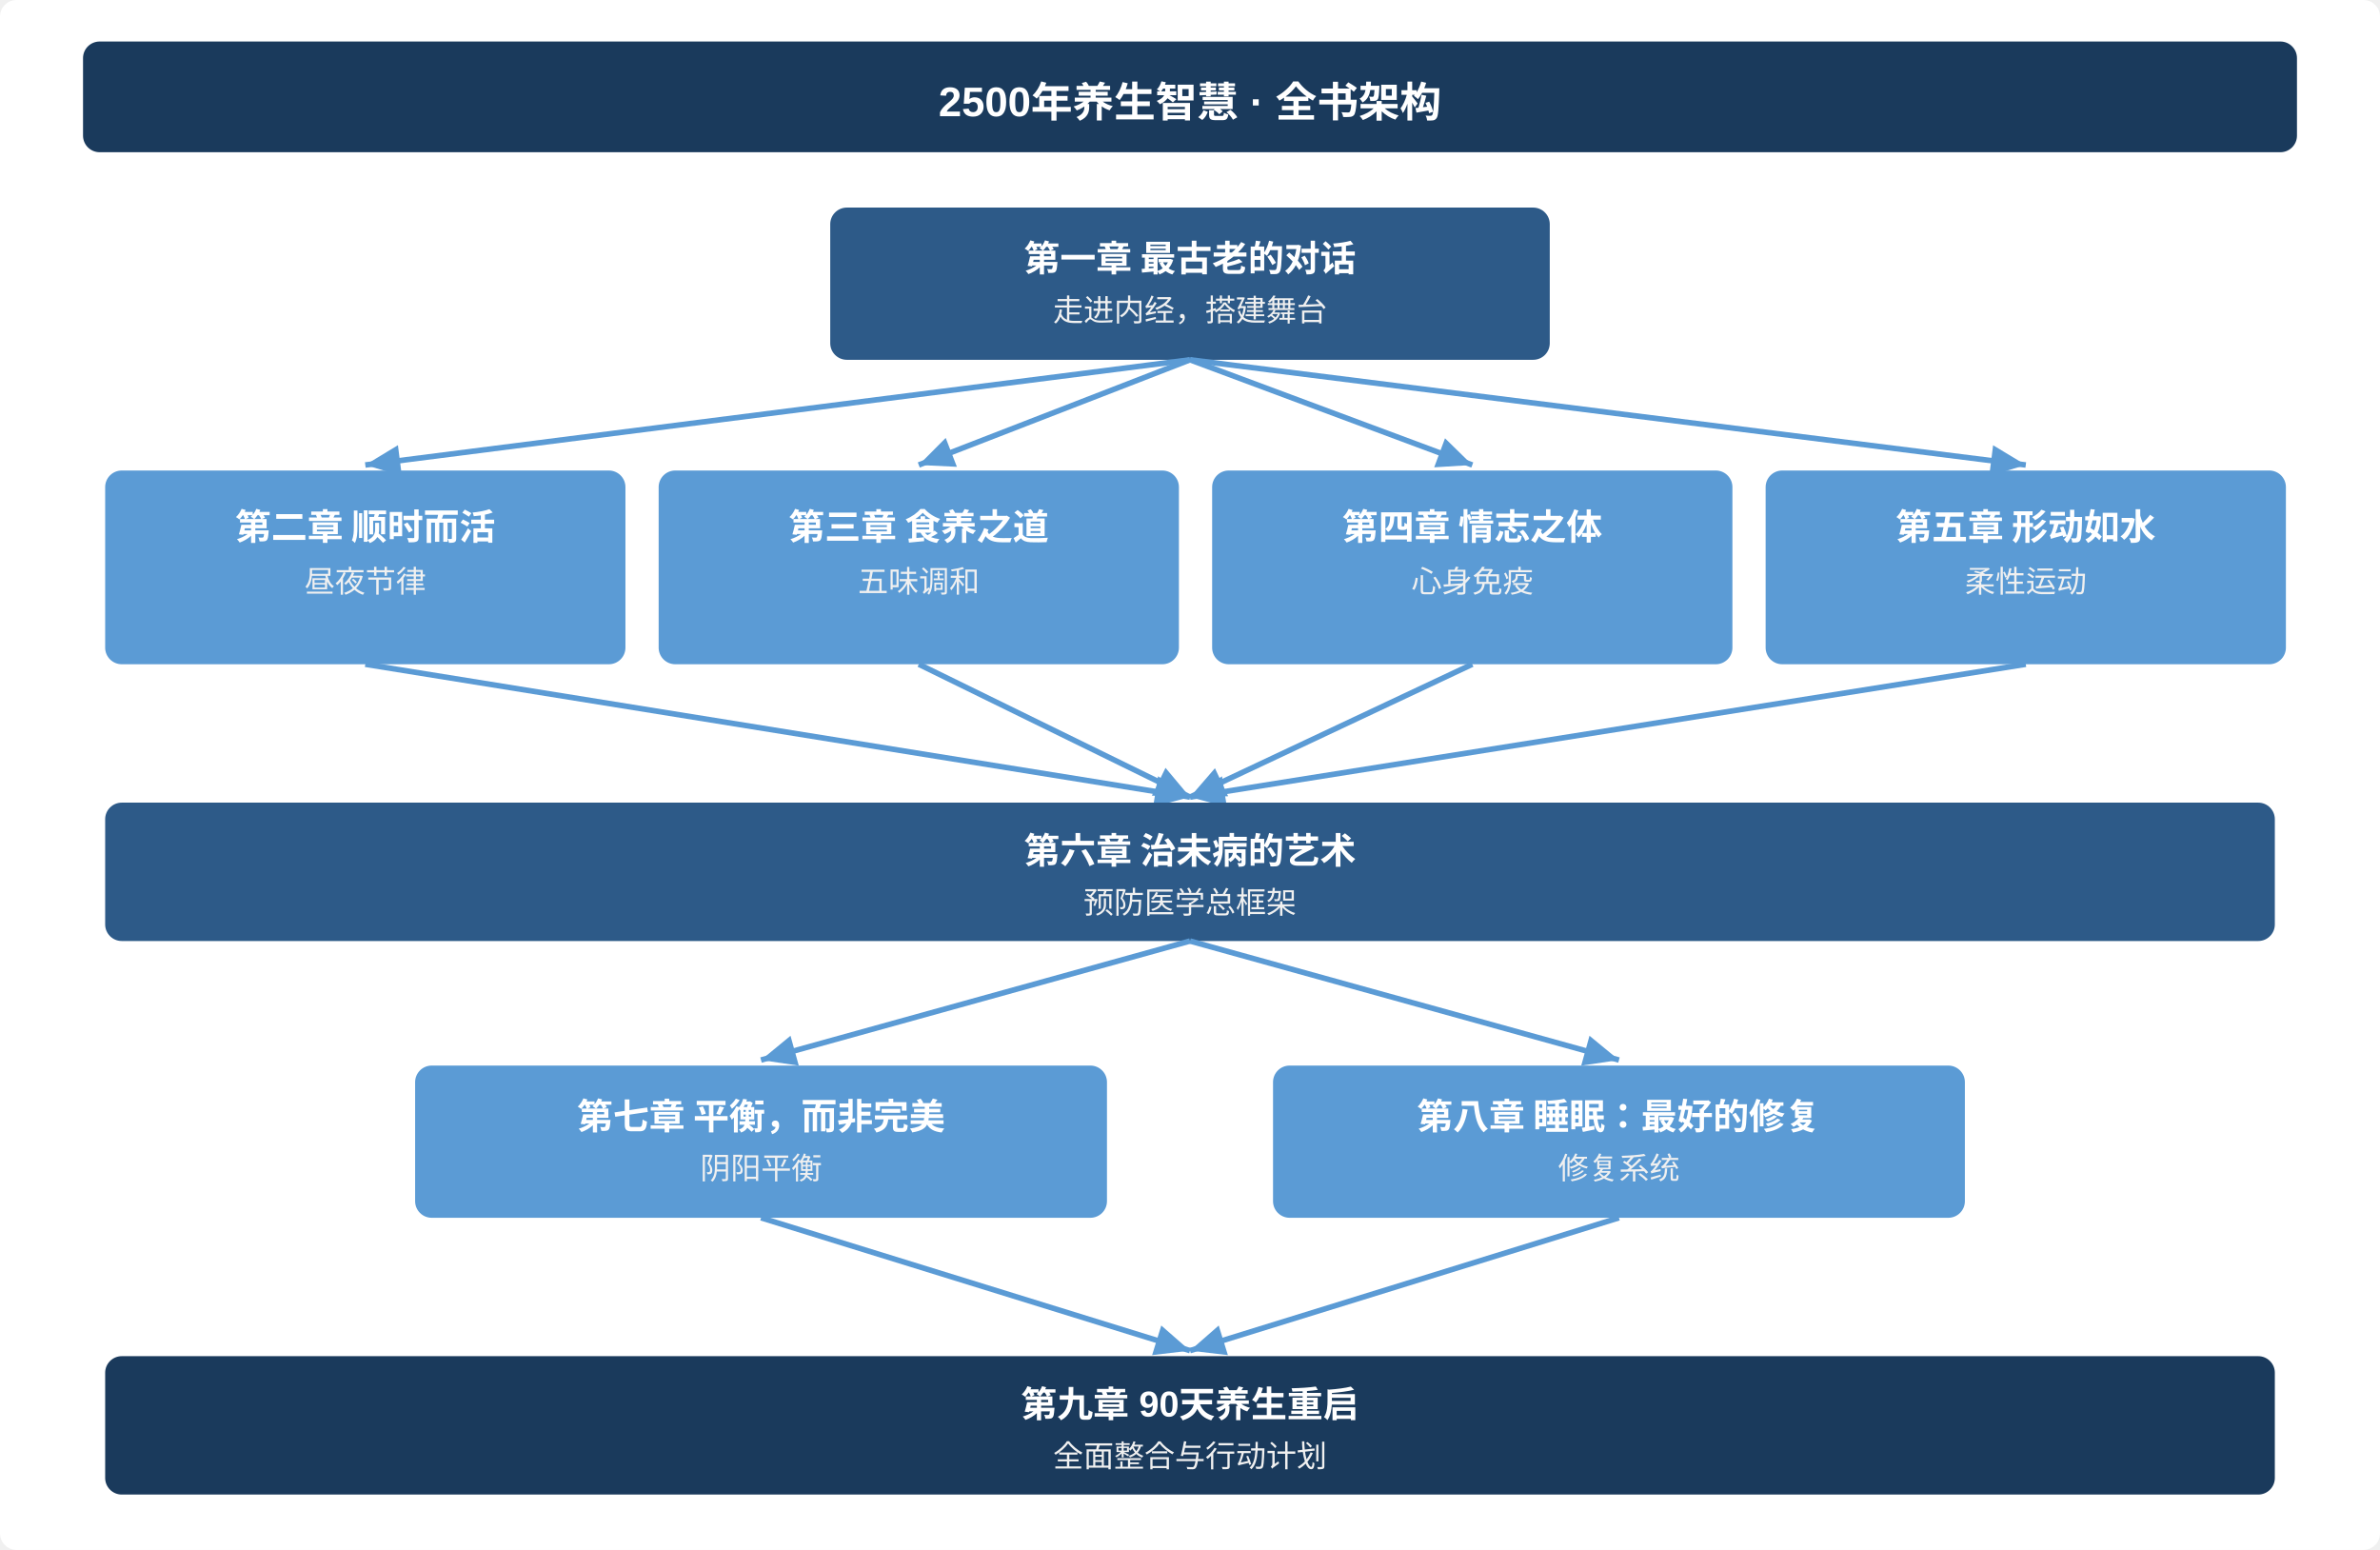
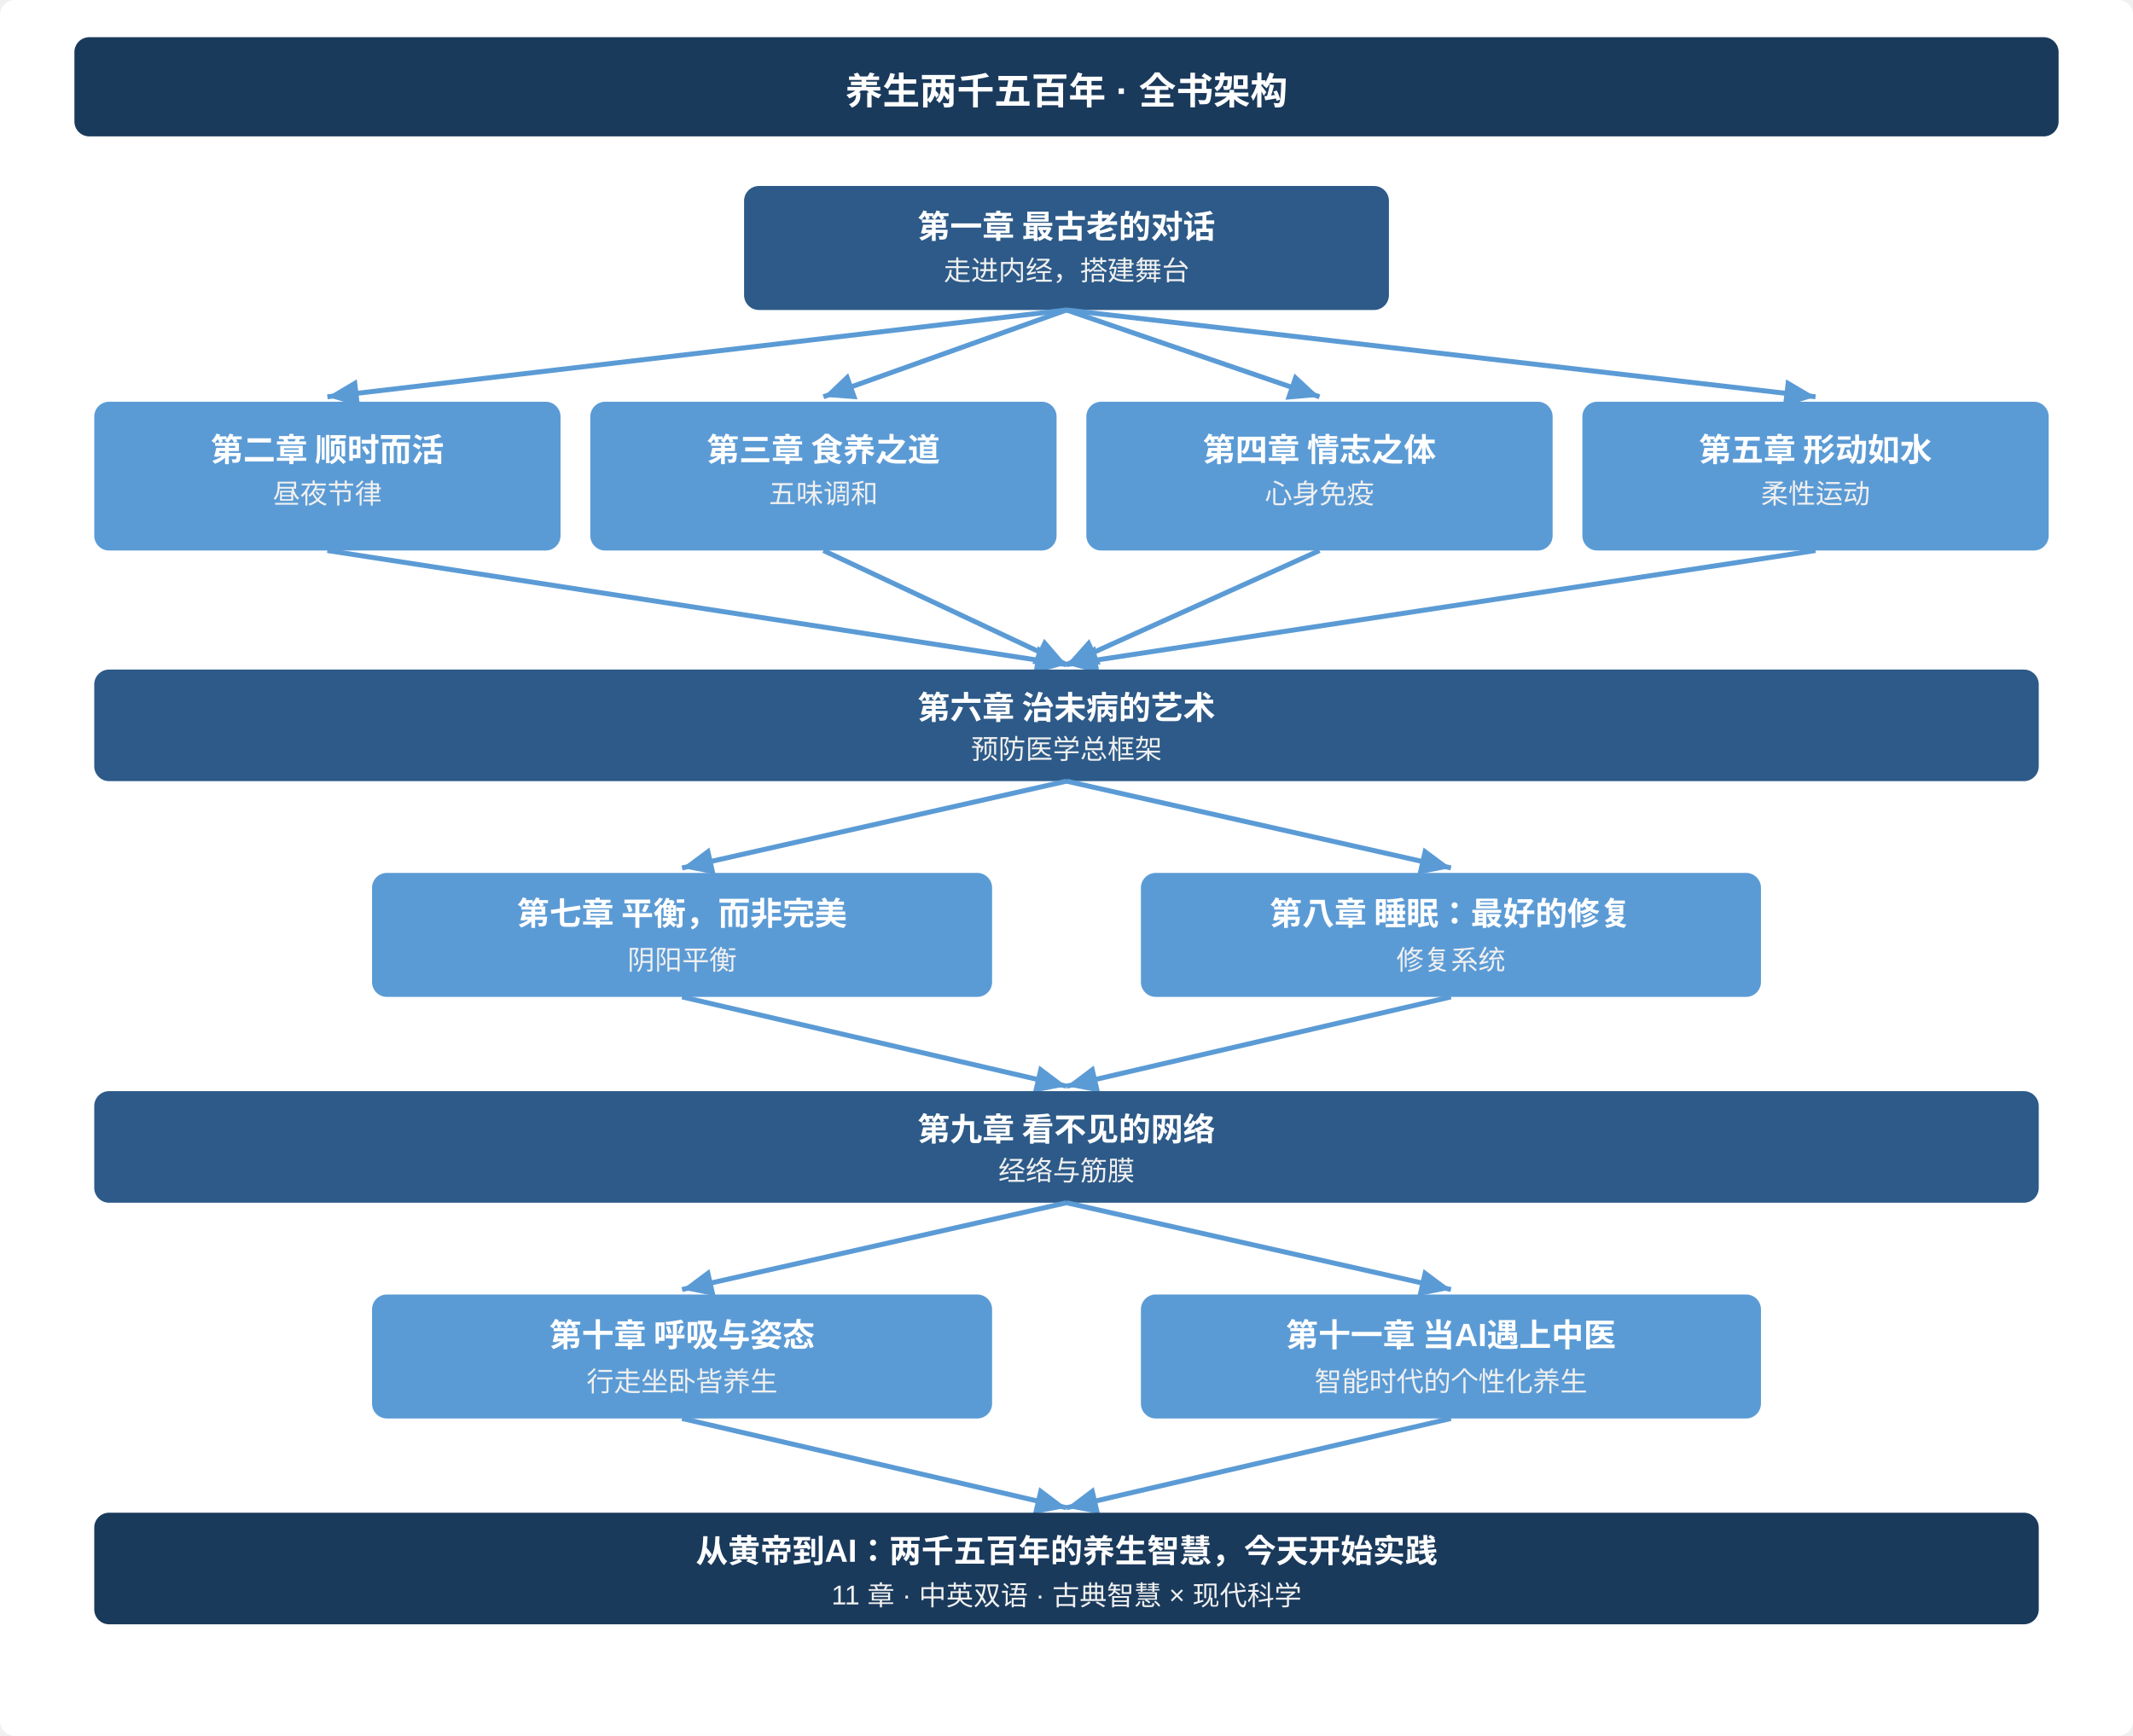
- <svg xmlns="http://www.w3.org/2000/svg" viewBox="0 0 860 560" width="860" height="560">
+ <svg xmlns="http://www.w3.org/2000/svg" viewBox="0 0 860 700" width="860" height="700">
  <defs>
    <marker id="arrow" viewBox="0 0 10 10" refX="9" refY="5" markerWidth="7" markerHeight="7" orient="auto">
      <path d="M 0 1 L 9 5 L 0 9 z" fill="#5b9bd5" />
    </marker>
  </defs>
-   <rect width="860" height="560" fill="#ffffff" rx="6" />
+   <rect width="860" height="700" fill="#ffffff" rx="6" />
  <rect x="30" y="15" width="800" height="40" fill="#1a3a5c" rx="6" />
-   <text x="430" y="42" font-family="Arial, sans-serif" font-size="15" fill="#ffffff" text-anchor="middle" font-weight="bold">2500年养生智慧 · 全书架构</text>
-   <rect x="300" y="75" width="260" height="55" fill="#2d5a88" rx="6" />
-   <text x="430" y="98" font-family="Arial, sans-serif" font-size="13" fill="#ffffff" text-anchor="middle" font-weight="bold">第一章 最古老的对话</text>
-   <text x="430" y="116" font-family="Arial, sans-serif" font-size="11" fill="#f0f0f0" text-anchor="middle">走进内经，搭建舞台</text>
-   <path d="M 430 130 L 132 168" stroke="#5b9bd5" stroke-width="2" fill="none" marker-end="url(#arrow)" />
-   <path d="M 430 130 L 332 168" stroke="#5b9bd5" stroke-width="2" fill="none" marker-end="url(#arrow)" />
-   <path d="M 430 130 L 532 168" stroke="#5b9bd5" stroke-width="2" fill="none" marker-end="url(#arrow)" />
-   <path d="M 430 130 L 732 168" stroke="#5b9bd5" stroke-width="2" fill="none" marker-end="url(#arrow)" />
-   <rect x="38" y="170" width="188" height="70" fill="#5b9bd5" rx="6" />
-   <text x="132" y="195" font-family="Arial, sans-serif" font-size="13" fill="#ffffff" text-anchor="middle" font-weight="bold">第二章 顺时而活</text>
-   <text x="132" y="214" font-family="Arial, sans-serif" font-size="11" fill="#f0f0f0" text-anchor="middle">昼夜节律</text>
-   <rect x="238" y="170" width="188" height="70" fill="#5b9bd5" rx="6" />
-   <text x="332" y="195" font-family="Arial, sans-serif" font-size="13" fill="#ffffff" text-anchor="middle" font-weight="bold">第三章 食养之道</text>
-   <text x="332" y="214" font-family="Arial, sans-serif" font-size="11" fill="#f0f0f0" text-anchor="middle">五味调和</text>
-   <rect x="438" y="170" width="188" height="70" fill="#5b9bd5" rx="6" />
-   <text x="532" y="195" font-family="Arial, sans-serif" font-size="13" fill="#ffffff" text-anchor="middle" font-weight="bold">第四章 情志之体</text>
-   <text x="532" y="214" font-family="Arial, sans-serif" font-size="11" fill="#f0f0f0" text-anchor="middle">心身免疫</text>
-   <rect x="638" y="170" width="188" height="70" fill="#5b9bd5" rx="6" />
-   <text x="732" y="195" font-family="Arial, sans-serif" font-size="13" fill="#ffffff" text-anchor="middle" font-weight="bold">第五章 形动如水</text>
-   <text x="732" y="214" font-family="Arial, sans-serif" font-size="11" fill="#f0f0f0" text-anchor="middle">柔性运动</text>
-   <path d="M 132 240 L 430 288" stroke="#5b9bd5" stroke-width="2" fill="none" marker-end="url(#arrow)" />
-   <path d="M 332 240 L 430 288" stroke="#5b9bd5" stroke-width="2" fill="none" marker-end="url(#arrow)" />
-   <path d="M 532 240 L 430 288" stroke="#5b9bd5" stroke-width="2" fill="none" marker-end="url(#arrow)" />
-   <path d="M 732 240 L 430 288" stroke="#5b9bd5" stroke-width="2" fill="none" marker-end="url(#arrow)" />
-   <rect x="38" y="290" width="784" height="50" fill="#2d5a88" rx="6" />
-   <text x="430" y="312" font-family="Arial, sans-serif" font-size="13" fill="#ffffff" text-anchor="middle" font-weight="bold">第六章 治未病的艺术</text>
-   <text x="430" y="330" font-family="Arial, sans-serif" font-size="11" fill="#f0f0f0" text-anchor="middle">预防医学总框架</text>
-   <path d="M 430 340 L 275 383" stroke="#5b9bd5" stroke-width="2" fill="none" marker-end="url(#arrow)" />
-   <path d="M 430 340 L 585 383" stroke="#5b9bd5" stroke-width="2" fill="none" marker-end="url(#arrow)" />
-   <rect x="150" y="385" width="250" height="55" fill="#5b9bd5" rx="6" />
-   <text x="275" y="408" font-family="Arial, sans-serif" font-size="13" fill="#ffffff" text-anchor="middle" font-weight="bold">第七章 平衡，而非完美</text>
-   <text x="275" y="426" font-family="Arial, sans-serif" font-size="11" fill="#f0f0f0" text-anchor="middle">阴阳平衡</text>
-   <rect x="460" y="385" width="250" height="55" fill="#5b9bd5" rx="6" />
-   <text x="585" y="408" font-family="Arial, sans-serif" font-size="13" fill="#ffffff" text-anchor="middle" font-weight="bold">第八章 睡眠：最好的修复</text>
-   <text x="585" y="426" font-family="Arial, sans-serif" font-size="11" fill="#f0f0f0" text-anchor="middle">修复系统</text>
-   <path d="M 275 440 L 430 488" stroke="#5b9bd5" stroke-width="2" fill="none" marker-end="url(#arrow)" />
-   <path d="M 585 440 L 430 488" stroke="#5b9bd5" stroke-width="2" fill="none" marker-end="url(#arrow)" />
-   <rect x="38" y="490" width="784" height="50" fill="#1a3a5c" rx="6" />
-   <text x="430" y="512" font-family="Arial, sans-serif" font-size="13" fill="#ffffff" text-anchor="middle" font-weight="bold">第九章 90天养生重启</text>
-   <text x="430" y="530" font-family="Arial, sans-serif" font-size="11" fill="#f0f0f0" text-anchor="middle">全面整合与行动计划</text>
+   <text x="430" y="42" font-family="Arial, sans-serif" font-size="15" fill="#ffffff" text-anchor="middle" font-weight="bold">养生两千五百年 · 全书架构</text>
+   <rect x="300" y="75" width="260" height="50" fill="#2d5a88" rx="6" />
+   <text x="430" y="96" font-family="Arial, sans-serif" font-size="13" fill="#ffffff" text-anchor="middle" font-weight="bold">第一章 最古老的对话</text>
+   <text x="430" y="113" font-family="Arial, sans-serif" font-size="11" fill="#f0f0f0" text-anchor="middle">走进内经，搭建舞台</text>
+   <path d="M 430 125 L 132 160" stroke="#5b9bd5" stroke-width="2" fill="none" marker-end="url(#arrow)" />
+   <path d="M 430 125 L 332 160" stroke="#5b9bd5" stroke-width="2" fill="none" marker-end="url(#arrow)" />
+   <path d="M 430 125 L 532 160" stroke="#5b9bd5" stroke-width="2" fill="none" marker-end="url(#arrow)" />
+   <path d="M 430 125 L 732 160" stroke="#5b9bd5" stroke-width="2" fill="none" marker-end="url(#arrow)" />
+   <rect x="38" y="162" width="188" height="60" fill="#5b9bd5" rx="6" />
+   <text x="132" y="186" font-family="Arial, sans-serif" font-size="13" fill="#ffffff" text-anchor="middle" font-weight="bold">第二章 顺时而活</text>
+   <text x="132" y="203" font-family="Arial, sans-serif" font-size="11" fill="#f0f0f0" text-anchor="middle">昼夜节律</text>
+   <rect x="238" y="162" width="188" height="60" fill="#5b9bd5" rx="6" />
+   <text x="332" y="186" font-family="Arial, sans-serif" font-size="13" fill="#ffffff" text-anchor="middle" font-weight="bold">第三章 食养之道</text>
+   <text x="332" y="203" font-family="Arial, sans-serif" font-size="11" fill="#f0f0f0" text-anchor="middle">五味调和</text>
+   <rect x="438" y="162" width="188" height="60" fill="#5b9bd5" rx="6" />
+   <text x="532" y="186" font-family="Arial, sans-serif" font-size="13" fill="#ffffff" text-anchor="middle" font-weight="bold">第四章 情志之体</text>
+   <text x="532" y="203" font-family="Arial, sans-serif" font-size="11" fill="#f0f0f0" text-anchor="middle">心身免疫</text>
+   <rect x="638" y="162" width="188" height="60" fill="#5b9bd5" rx="6" />
+   <text x="732" y="186" font-family="Arial, sans-serif" font-size="13" fill="#ffffff" text-anchor="middle" font-weight="bold">第五章 形动如水</text>
+   <text x="732" y="203" font-family="Arial, sans-serif" font-size="11" fill="#f0f0f0" text-anchor="middle">柔性运动</text>
+   <path d="M 132 222 L 430 268" stroke="#5b9bd5" stroke-width="2" fill="none" marker-end="url(#arrow)" />
+   <path d="M 332 222 L 430 268" stroke="#5b9bd5" stroke-width="2" fill="none" marker-end="url(#arrow)" />
+   <path d="M 532 222 L 430 268" stroke="#5b9bd5" stroke-width="2" fill="none" marker-end="url(#arrow)" />
+   <path d="M 732 222 L 430 268" stroke="#5b9bd5" stroke-width="2" fill="none" marker-end="url(#arrow)" />
+   <rect x="38" y="270" width="784" height="45" fill="#2d5a88" rx="6" />
+   <text x="430" y="290" font-family="Arial, sans-serif" font-size="13" fill="#ffffff" text-anchor="middle" font-weight="bold">第六章 治未病的艺术</text>
+   <text x="430" y="306" font-family="Arial, sans-serif" font-size="11" fill="#f0f0f0" text-anchor="middle">预防医学总框架</text>
+   <path d="M 430 315 L 275 350" stroke="#5b9bd5" stroke-width="2" fill="none" marker-end="url(#arrow)" />
+   <path d="M 430 315 L 585 350" stroke="#5b9bd5" stroke-width="2" fill="none" marker-end="url(#arrow)" />
+   <rect x="150" y="352" width="250" height="50" fill="#5b9bd5" rx="6" />
+   <text x="275" y="373" font-family="Arial, sans-serif" font-size="13" fill="#ffffff" text-anchor="middle" font-weight="bold">第七章 平衡，而非完美</text>
+   <text x="275" y="391" font-family="Arial, sans-serif" font-size="11" fill="#f0f0f0" text-anchor="middle">阴阳平衡</text>
+   <rect x="460" y="352" width="250" height="50" fill="#5b9bd5" rx="6" />
+   <text x="585" y="373" font-family="Arial, sans-serif" font-size="13" fill="#ffffff" text-anchor="middle" font-weight="bold">第八章 睡眠：最好的修复</text>
+   <text x="585" y="391" font-family="Arial, sans-serif" font-size="11" fill="#f0f0f0" text-anchor="middle">修复系统</text>
+   <path d="M 275 402 L 430 438" stroke="#5b9bd5" stroke-width="2" fill="none" marker-end="url(#arrow)" />
+   <path d="M 585 402 L 430 438" stroke="#5b9bd5" stroke-width="2" fill="none" marker-end="url(#arrow)" />
+   <rect x="38" y="440" width="784" height="45" fill="#2d5a88" rx="6" />
+   <text x="430" y="460" font-family="Arial, sans-serif" font-size="13" fill="#ffffff" text-anchor="middle" font-weight="bold">第九章 看不见的网络</text>
+   <text x="430" y="476" font-family="Arial, sans-serif" font-size="11" fill="#f0f0f0" text-anchor="middle">经络与筋膜</text>
+   <path d="M 430 485 L 275 520" stroke="#5b9bd5" stroke-width="2" fill="none" marker-end="url(#arrow)" />
+   <path d="M 430 485 L 585 520" stroke="#5b9bd5" stroke-width="2" fill="none" marker-end="url(#arrow)" />
+   <rect x="150" y="522" width="250" height="50" fill="#5b9bd5" rx="6" />
+   <text x="275" y="543" font-family="Arial, sans-serif" font-size="13" fill="#ffffff" text-anchor="middle" font-weight="bold">第十章 呼吸与姿态</text>
+   <text x="275" y="561" font-family="Arial, sans-serif" font-size="11" fill="#f0f0f0" text-anchor="middle">行走坐卧皆养生</text>
+   <rect x="460" y="522" width="250" height="50" fill="#5b9bd5" rx="6" />
+   <text x="585" y="543" font-family="Arial, sans-serif" font-size="13" fill="#ffffff" text-anchor="middle" font-weight="bold">第十一章 当AI遇上中医</text>
+   <text x="585" y="561" font-family="Arial, sans-serif" font-size="11" fill="#f0f0f0" text-anchor="middle">智能时代的个性化养生</text>
+   <path d="M 275 572 L 430 608" stroke="#5b9bd5" stroke-width="2" fill="none" marker-end="url(#arrow)" />
+   <path d="M 585 572 L 430 608" stroke="#5b9bd5" stroke-width="2" fill="none" marker-end="url(#arrow)" />
+   <rect x="38" y="610" width="784" height="45" fill="#1a3a5c" rx="6" />
+   <text x="430" y="630" font-family="Arial, sans-serif" font-size="13" fill="#ffffff" text-anchor="middle" font-weight="bold">从黄帝到AI：两千五百年的养生智慧，今天开始实践</text>
+   <text x="430" y="647" font-family="Arial, sans-serif" font-size="11" fill="#f0f0f0" text-anchor="middle">11 章 · 中英双语 · 古典智慧 × 现代科学</text>
</svg>
